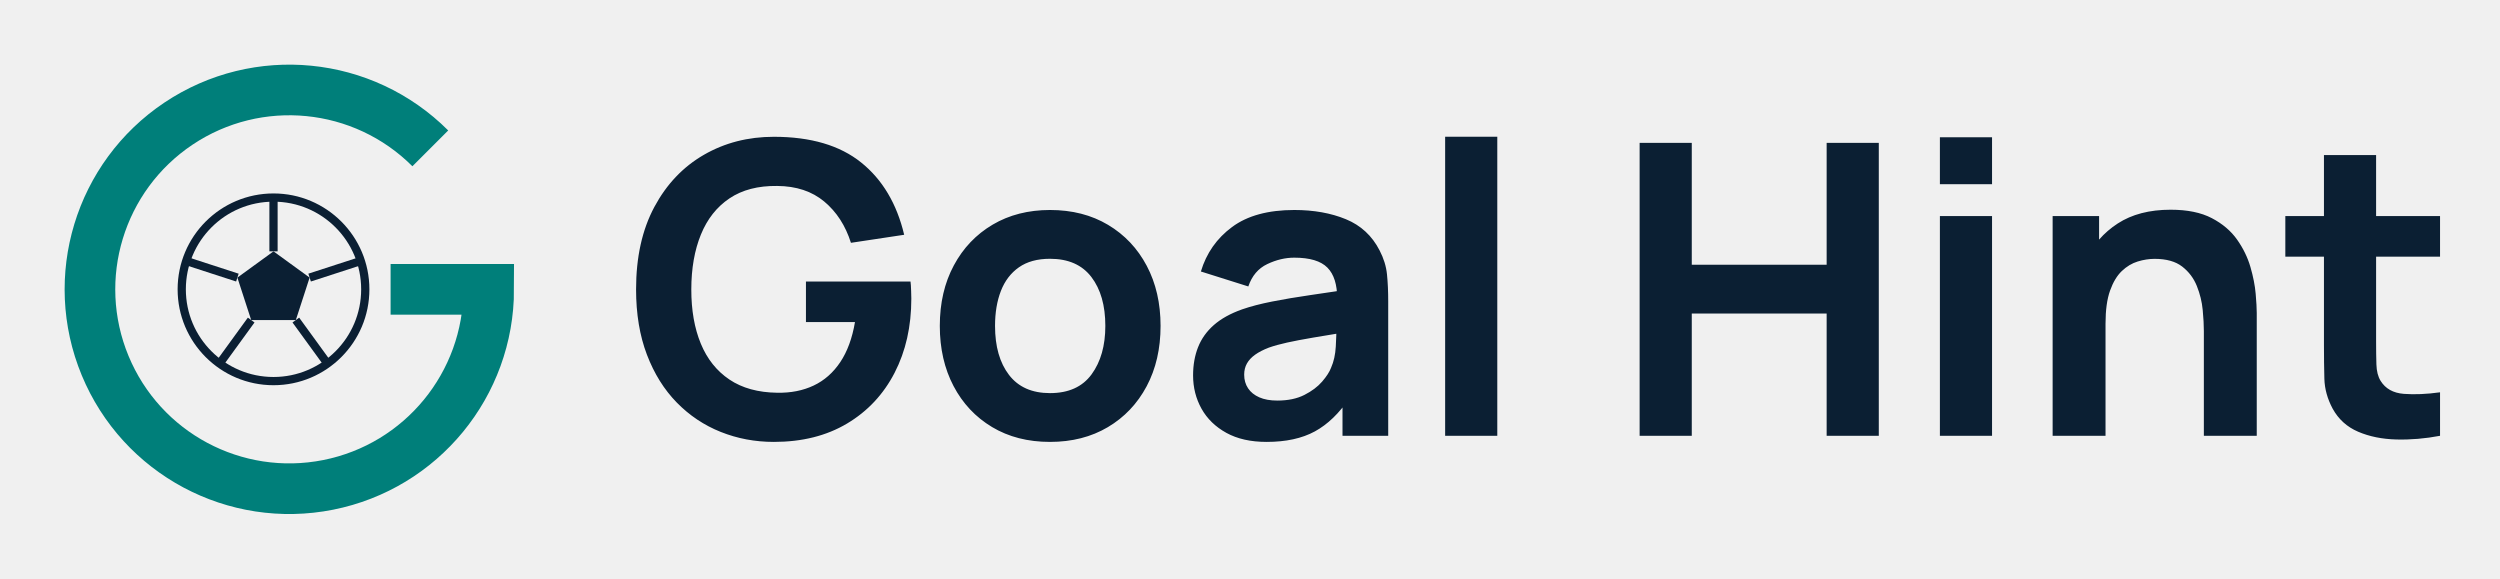
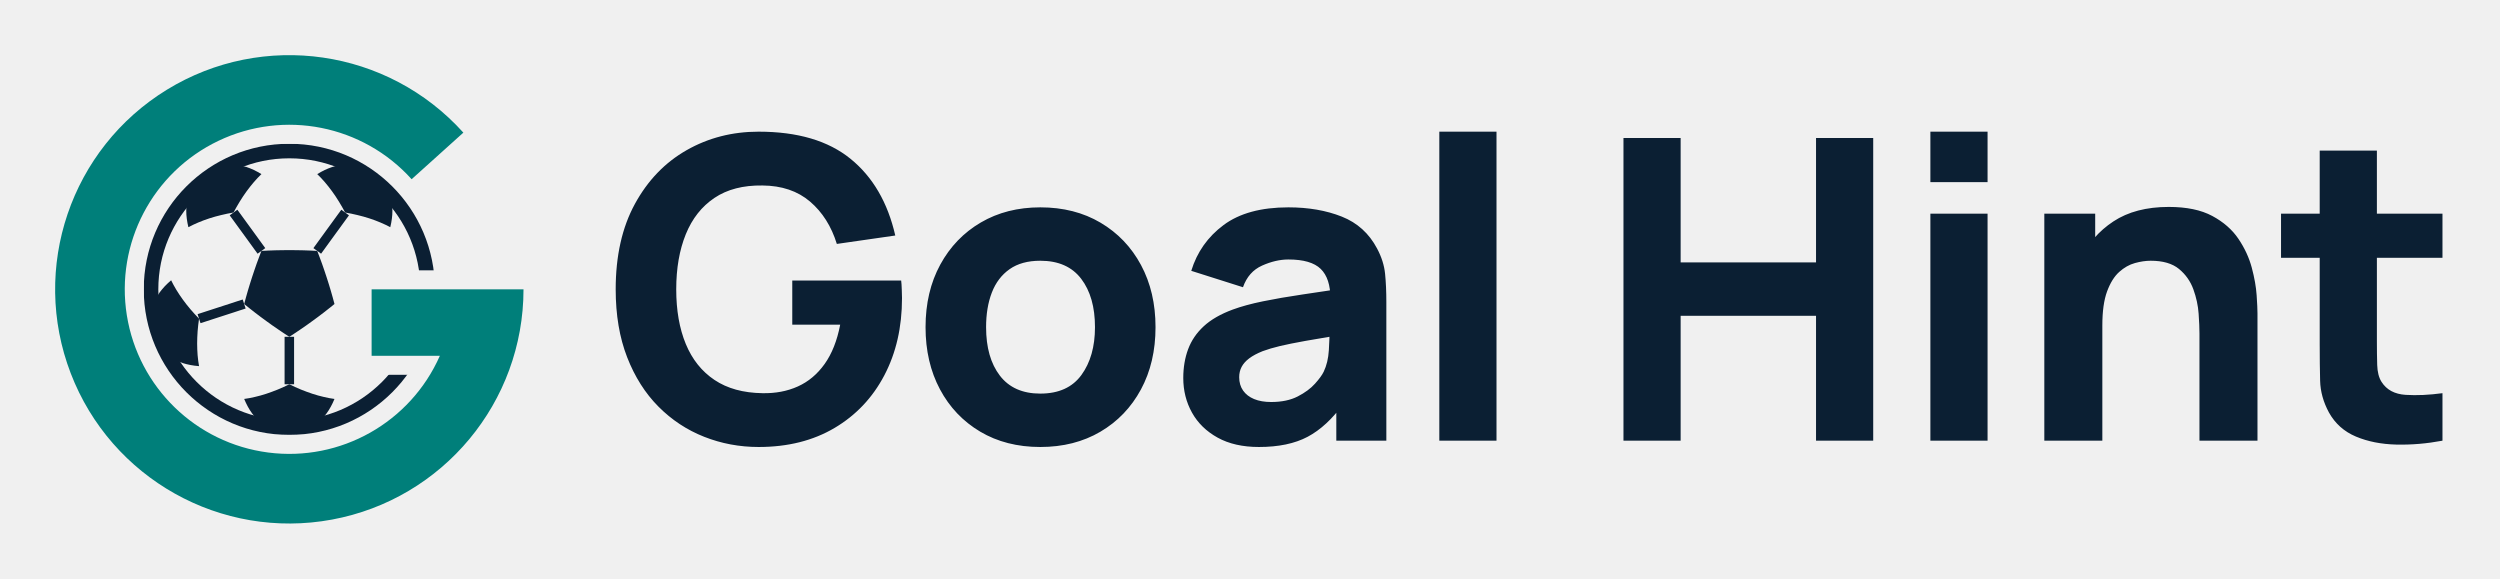
<svg xmlns="http://www.w3.org/2000/svg" width="553" height="128" viewBox="0 0 553 128" role="img" aria-label="Goal Hint">
  <g transform="translate(8 8) scale(.7)">
-     <path d="M124.548 35.452 A63 63 0 1 0 143 80 H112" fill="none" stroke="#007F7A" stroke-width="16" stroke-linecap="butt" stroke-linejoin="miter" />
-     <g fill="#0B1F33" stroke="#0B1F33">
-       <circle cx="75" cy="80" r="29" fill="none" stroke-width="2.6" />
-       <g fill="none" stroke-width="2.6">
-         <path d="M75 68 L75 51" />
-         <path d="M86.413 76.292 L102.581 71.039" />
-         <path d="M82.053 89.708 L92.046 103.461" />
-         <path d="M67.947 89.708 L57.954 103.461" />
-         <path d="M63.587 76.292 L47.419 71.039" />
-       </g>
-       <polygon points="75.000,68.000 86.413,76.292 82.053,89.708 67.947,89.708 63.587,76.292" stroke="none" />
-     </g>
+     <path d="M134.993 30.484A74 74 0 1 0 154 80H106V101H127.571A52 52 0 1 1 118.644 45.205Z" fill="#007F7A" />
+     <mask id="goal-hint-ball-1" maskUnits="userSpaceOnUse" x="0" y="0" width="160" height="160">
+       <circle cx="80" cy="80" r="43.7" fill="none" stroke="white" stroke-width="4.6" />
+       <path d="M65.73 84.64L66.29 82.56L66.89 80.45L67.54 78.31L68.22 76.17L68.93 74.04L69.66 71.93L70.42 69.87L71.18 67.86L73.33 67.75L75.52 67.67L77.75 67.63L80 67.61L82.25 67.63L84.48 67.67L86.67 67.75L88.82 67.86L89.58 69.87L90.34 71.93L91.07 74.04L91.78 76.17L92.46 78.31L93.11 80.45L93.71 82.56L94.27 84.64L92.6 85.98L90.87 87.34L89.09 88.69L87.28 90.02L85.46 91.33L83.62 92.6L81.8 93.83L80 95L78.2 93.83L76.38 92.6L74.54 91.33L72.72 90.02L70.91 88.69L69.13 87.34L67.4 85.98ZM48.1 51.09L49.61 49.52L51.22 48.01L52.93 46.56L54.71 45.19L56.56 43.92L58.47 42.74L60.41 41.68L62.36 40.73L63.32 40.73L64.33 40.84L65.39 41.05L66.5 41.36L67.64 41.78L68.81 42.29L69.99 42.9L71.18 43.59L69.99 44.79L68.81 46.1L67.64 47.52L66.5 49.02L65.39 50.61L64.33 52.27L63.32 53.98L62.36 55.73L60.41 56.09L58.47 56.53L56.56 57.02L54.71 57.58L52.93 58.2L51.22 58.88L49.61 59.6L48.1 60.36L47.81 59.02L47.6 57.7L47.47 56.43L47.43 55.22L47.47 54.07L47.6 52.99L47.81 52ZM42.65 101.41L41.62 99.49L40.68 97.48L39.83 95.42L39.08 93.3L38.44 91.14L37.91 88.97L37.5 86.79L37.2 84.64L37.5 83.73L37.91 82.8L38.44 81.86L39.08 80.9L39.83 79.95L40.68 78.99L41.62 78.06L42.65 77.14L43.42 78.64L44.3 80.17L45.29 81.72L46.37 83.27L47.53 84.81L48.78 86.33L50.1 87.82L51.47 89.27L51.21 91.25L51.02 93.23L50.91 95.19L50.87 97.12L50.91 99.01L51.02 100.84L51.21 102.6L51.47 104.27L50.1 104.13L48.78 103.92L47.53 103.65L46.37 103.32L45.29 102.92L44.3 102.47L43.42 101.96ZM97.64 40.73L99.59 41.68L101.53 42.74L103.44 43.92L105.29 45.19L107.07 46.56L108.78 48.01L110.39 49.52L111.9 51.09L112.19 52L112.4 52.99L112.53 54.07L112.57 55.22L112.53 56.43L112.4 57.7L112.19 59.02L111.9 60.36L110.39 59.6L108.78 58.88L107.07 58.2L105.29 57.58L103.44 57.02L101.53 56.53L99.59 56.09L97.64 55.73L96.68 53.98L95.67 52.27L94.61 50.61L93.5 49.02L92.36 47.52L91.19 46.1L90.01 44.79L88.82 43.59L90.01 42.9L91.19 42.29L92.36 41.78L93.5 41.36L94.61 41.05L95.67 40.84L96.68 40.73ZM122.8 84.64L122.5 86.79L122.09 88.97L121.56 91.14L120.92 93.3L120.17 95.42L119.32 97.48L118.38 99.49L117.35 101.41L116.58 101.96L115.7 102.47L114.71 102.92L113.63 103.32L112.47 103.65L111.22 103.92L109.9 104.13L108.53 104.27L108.79 102.6L108.98 100.84L109.09 99.01L109.13 97.12L109.09 95.19L108.98 93.23L108.79 91.25L108.53 89.27L109.9 87.82L111.22 86.33L112.47 84.81L113.63 83.27L114.71 81.72L115.7 80.17L116.58 78.64L117.35 77.14L118.38 78.06L119.32 78.99L120.17 79.95L120.92 80.9L121.56 81.86L122.09 82.8L122.5 83.73ZM88.82 122.14L86.67 122.52L84.48 122.8L82.25 122.97L80 123.02L77.75 122.97L75.52 122.8L73.33 122.52L71.18 122.14L70.42 121.57L69.66 120.89L68.93 120.1L68.22 119.19L67.54 118.19L66.89 117.08L66.29 115.9L65.73 114.64L67.4 114.37L69.13 114L70.91 113.55L72.72 113L74.54 112.36L76.38 111.65L78.2 110.86L80 110L81.8 110.86L83.62 111.65L85.46 112.36L87.28 113L89.09 113.55L90.87 114L92.6 114.37L94.27 114.64L93.71 115.9L93.11 117.08L92.46 118.19L91.78 119.19L91.07 120.1L90.34 120.89L89.58 121.57Z" fill="white" />
+       <path d="M71.18 67.86L69.99 66.22L68.81 64.59L67.64 62.98L66.5 61.41L65.39 59.89L64.33 58.43L63.32 57.04L62.36 55.73M65.73 84.64L63.8 85.26L61.89 85.89L60 86.5L58.15 87.1L56.36 87.68L54.64 88.24L53.01 88.77L51.47 89.27M88.82 67.86L90.01 66.22L91.19 64.59L92.36 62.98L93.5 61.41L94.61 59.89L95.67 58.43L96.68 57.04L97.64 55.73M80 95L80 97.03L80 99.04L80 101.03L80 102.97L80 104.86L80 106.66L80 108.38L80 110" fill="none" stroke="white" stroke-width="3" />
+       <rect x="100" y="74" width="60" height="33" fill="black" />
+     </mask>
+     <rect x="34" y="34" width="92" height="92" fill="#0B1F33" mask="url(#goal-hint-ball-1)" />
  </g>
-   <g fill="#0B1F33" transform="translate(138 96.4) scale(0.045 -0.045)">
-     <path d="M737.167 -30.0Q599.085 -30.0 476.251 19.042Q353.418 68.083 260.043 163.5Q166.667 258.916 113.334 398.708Q60.0 538.5 60 720Q60.0 957.417 149.875 1125Q239.751 1292.584 393.334 1381.209Q546.918 1469.833 737.167 1469.833Q1009.169 1469.833 1166.336 1343.541Q1323.503 1217.249 1377.836 988.164L1116.166 948.664Q1076.083 1075.413 985.208 1151.33Q894.334 1227.247 753.668 1228.163Q612.669 1229.997 519.044 1167.039Q425.42 1104.081 378.545 988.915Q331.671 873.749 331.504 720.0Q331.337 566.251 378.212 452.918Q425.087 339.586 518.878 276.545Q612.669 213.504 753.668 211.67Q854.333 209.837 933.04 247.128Q1011.748 284.419 1063.789 362.251Q1115.831 440.083 1135.998 558.998H895.001V758.501H1409.002Q1411.086 744.251 1412.044 712.168Q1413.002 680.084 1413.002 674.334Q1413.002 468.917 1330.752 309.709Q1248.501 150.5 1097.043 60.25Q945.584 -30.0 737.167 -30.0ZM2094.668 -30.0Q1931.918 -30.0 1810.001 43.0Q1688.084 116.0 1620.542 244.542Q1553.0 373.083 1553.0 540.167Q1553.0 709.25 1622 837.708Q1691 966.167 1812.959 1038.083Q1934.918 1110.0 2094.668 1110.0Q2257.501 1110.0 2379.876 1037.042Q2502.252 964.083 2570.21 835.625Q2638.169 707.167 2638.169 540.167Q2638.169 371.917 2569.71 243.417Q2501.252 114.917 2378.835 42.458Q2256.418 -30.0 2094.668 -30.0ZM2094.668 209.837Q2231.75 209.837 2299.207 302.253Q2366.665 394.668 2366.665 540.167Q2366.665 690.582 2298.249 780.372Q2229.833 870.163 2094.668 870.163Q2001.669 870.163 1941.961 828.33Q1882.253 786.497 1853.379 712.332Q1824.504 638.166 1824.504 540.167Q1824.504 388.918 1893.087 299.377Q1961.669 209.837 2094.668 209.837ZM3159.166 -30.0Q3042.333 -30.0 2961.625 14.458Q2880.917 58.917 2839.458 133.208Q2798.0 207.5 2798.0 297Q2798.0 373.667 2822.541 435.708Q2847.083 497.75 2899.874 544.292Q2952.665 590.834 3038.832 621.501Q3101.665 643.251 3186.706 660.042Q3271.747 676.834 3375.581 691.876Q3479.414 706.918 3598.666 724.835L3506.331 673.667Q3506.748 777.582 3458.373 826.623Q3409.999 875.663 3295.334 875.663Q3229.002 875.663 3162.544 844.039Q3096.086 812.415 3069.503 734.166L2836.333 807.667Q2876.917 943 2989.792 1026.5Q3102.667 1110.0 3295.667 1110.0Q3439.25 1110.0 3549.334 1064.584Q3659.418 1019.167 3714.668 911.501Q3745.168 853.167 3751.168 793.417Q3757.168 733.667 3757.168 661.333V0.0H3532.498V228.165L3566.998 185.831Q3490.998 73.082 3396.457 21.541Q3301.916 -30.0 3159.166 -30.0ZM3212.001 173.169Q3290.5 173.169 3345.166 200.961Q3399.832 228.752 3432.415 266.543Q3464.998 304.333 3476.331 334.665Q3496.248 379.665 3499.456 438.623Q3502.665 497.581 3502.665 535.665L3579.665 514.498Q3464.331 495.748 3387.789 482.665Q3311.248 469.581 3260.416 458.373Q3209.584 447.165 3170.501 433.498Q3129.752 417.831 3102.96 398.707Q3076.169 379.582 3062.67 355.499Q3049.17 331.416 3049.17 300.5Q3049.17 262.251 3068.295 233.543Q3087.42 204.835 3123.711 189.002Q3160.002 173.169 3212.001 173.169ZM4037 0V1470H4293.337V0.0ZM4993 0V1440H5249.337V840.835H5912.333V1440.0H6168.67V0.0H5912.333V600.998H5249.337V0.0ZM6469.0 1236.832V1467.501H6725.337V1236.832ZM6469 0V1080H6725.337V0.0ZM7766.499 0.0V515.165Q7766.499 558.747 7760.874 618.497Q7755.249 678.246 7732.167 736.038Q7709.084 793.829 7660.084 831.83Q7611.085 869.83 7524.334 869.83Q7484.002 869.83 7441.545 856.872Q7399.087 843.914 7363.42 810.04Q7327.754 776.165 7305.462 713.749Q7283.171 651.333 7283.171 551.499L7133.669 619.167Q7133.669 751.916 7186.419 864.041Q7239.169 976.166 7343.335 1043.75Q7447.502 1111.333 7603.17 1111.333Q7726.42 1111.333 7805.462 1070Q7884.504 1028.666 7929.754 964.541Q7975.004 900.415 7995.504 829.623Q8016.003 758.831 8021.253 698.04Q8026.503 637.249 8026.503 604.5V0.0ZM7023.167 0.0V1080.0H7251.503V733.497H7283.171V0.0ZM8927.502 0.0Q8818.085 -20.75 8712.959 -18.083Q8607.833 -15.417 8525.208 19.917Q8442.582 55.25 8399.666 133.333Q8360.999 205.584 8358.915 280.251Q8356.832 354.918 8356.832 449.669V1380.0H8613.169V464.336Q8613.169 400.753 8614.669 350.877Q8616.169 301.002 8635.169 270.336Q8671.169 212.086 8750.086 206.128Q8829.002 200.17 8927.502 213.836ZM8167.0 880.497V1080H8927.502V880.497Z" />
+   <g fill="#0B1F33" transform="translate(133.4 97.48) scale(0.0465 -0.0465)">
+     <path d="M740 -30Q604 -30 481.0 18.5Q358 67 263.5 162.0Q169 257 114.5 397.0Q60 537 60 720Q60 959 151.5 1126.5Q243 1294 397.5 1382.0Q552 1470 740 1470Q1018 1470 1177.0 1341.0Q1336 1212 1390 976L1112 936Q1073 1062 984.5 1137.5Q896 1213 758 1214Q621 1216 530.0 1155.0Q439 1094 393.5 982.0Q348 870 348 720Q348 570 393.5 460.0Q439 350 530.0 289.0Q621 228 758 226Q851 224 926.5 258.0Q1002 292 1054.0 365.0Q1106 438 1128 552H900V762H1418Q1420 749 1421.0 716.0Q1422 683 1422 678Q1422 471 1338.0 311.0Q1254 151 1101.0 60.5Q948 -30 740 -30ZM2080 -30Q1917 -30 1794.0 43.0Q1671 116 1602.5 244.5Q1534 373 1534 540Q1534 709 1604.0 837.5Q1674 966 1797.0 1038.0Q1920 1110 2080 1110Q2243 1110 2366.5 1037.0Q2490 964 2559.0 835.5Q2628 707 2628 540Q2628 372 2558.5 243.5Q2489 115 2365.5 42.5Q2242 -30 2080 -30ZM2080 224Q2211 224 2275.5 312.5Q2340 401 2340 540Q2340 684 2274.5 770.0Q2209 856 2080 856Q1991 856 1934.0 816.0Q1877 776 1849.5 705.0Q1822 634 1822 540Q1822 395 1887.5 309.5Q1953 224 2080 224ZM3120 -30Q3004 -30 2923.5 14.5Q2843 59 2801.5 133.5Q2760 208 2760 298Q2760 373 2783.0 435.0Q2806 497 2857.5 544.5Q2909 592 2996 624Q3056 646 3139.0 663.0Q3222 680 3327.0 695.5Q3432 711 3558 730L3460 676Q3460 772 3414.0 817.0Q3368 862 3260 862Q3200 862 3135.0 833.0Q3070 804 3044 730L2798 808Q2839 942 2952.0 1026.0Q3065 1110 3260 1110Q3403 1110 3514.0 1066.0Q3625 1022 3682 914Q3714 854 3720.0 794.0Q3726 734 3726 660V0H3488V222L3522 176Q3443 67 3351.5 18.5Q3260 -30 3120 -30ZM3178 184Q3253 184 3304.5 210.5Q3356 237 3386.5 271.0Q3417 305 3428 328Q3449 372 3452.5 430.5Q3456 489 3456 528L3536 508Q3415 488 3340.0 474.5Q3265 461 3219.0 450.0Q3173 439 3138 426Q3098 410 3073.5 391.5Q3049 373 3037.5 351.0Q3026 329 3026 302Q3026 265 3044.5 238.5Q3063 212 3097.0 198.0Q3131 184 3178 184ZM3978 0V1470H4250V0ZM4854 0V1440H5126V848H5770V1440H6042V0H5770V594H5126V0ZM6314 1230V1470H6586V1230ZM6314 0V1080H6586V0ZM7594 0V510Q7594 547 7590.0 604.5Q7586 662 7565.0 720.0Q7544 778 7496.5 817.0Q7449 856 7362 856Q7327 856 7287.0 845.0Q7247 834 7212.0 802.5Q7177 771 7154.5 710.0Q7132 649 7132 548L6976 622Q6976 750 7028.0 862.0Q7080 974 7184.5 1043.0Q7289 1112 7448 1112Q7575 1112 7655.0 1069.0Q7735 1026 7779.5 960.0Q7824 894 7843.0 822.5Q7862 751 7866.0 692.0Q7870 633 7870 606V0ZM6856 0V1080H7098V722H7132V0ZM8750 0Q8638 -21 8530.5 -18.5Q8423 -16 8338.5 19.5Q8254 55 8210 134Q8170 208 8168.0 284.5Q8166 361 8166 458V1380H8438V474Q8438 411 8439.5 360.5Q8441 310 8460 280Q8496 223 8575.0 218.0Q8654 213 8750 226ZM7982 870V1080H8750V870Z" />
  </g>
</svg>
